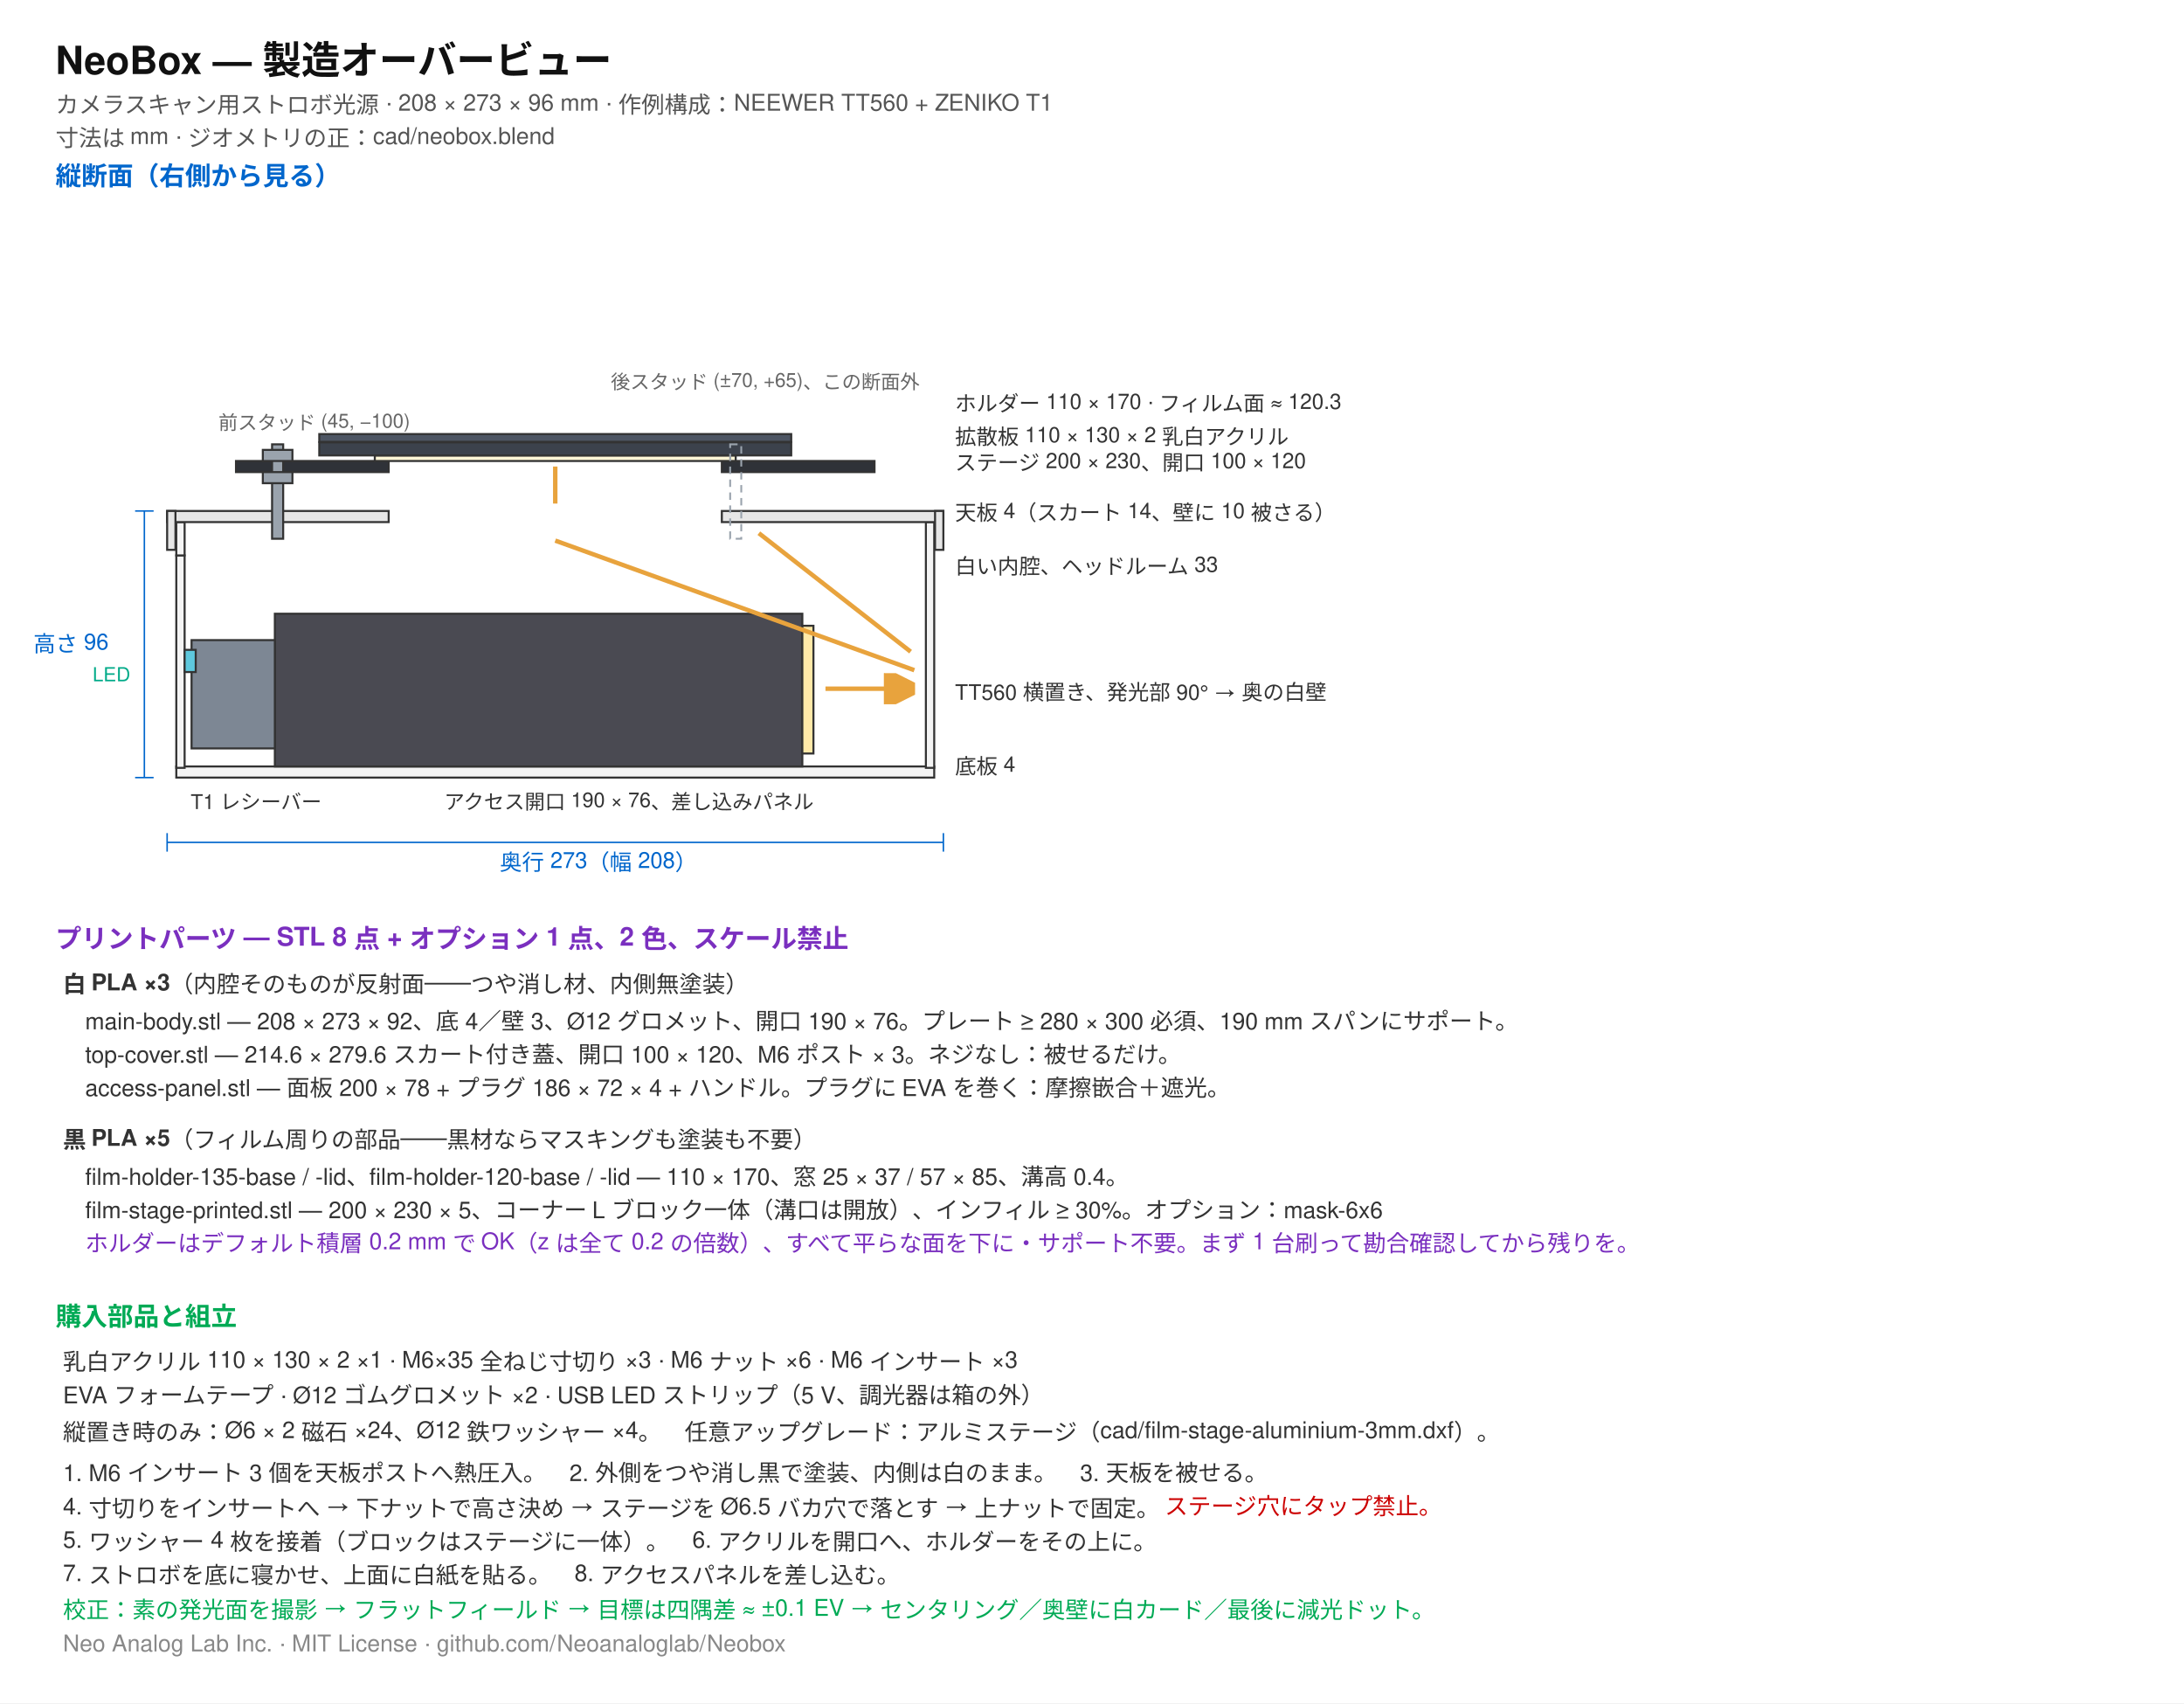
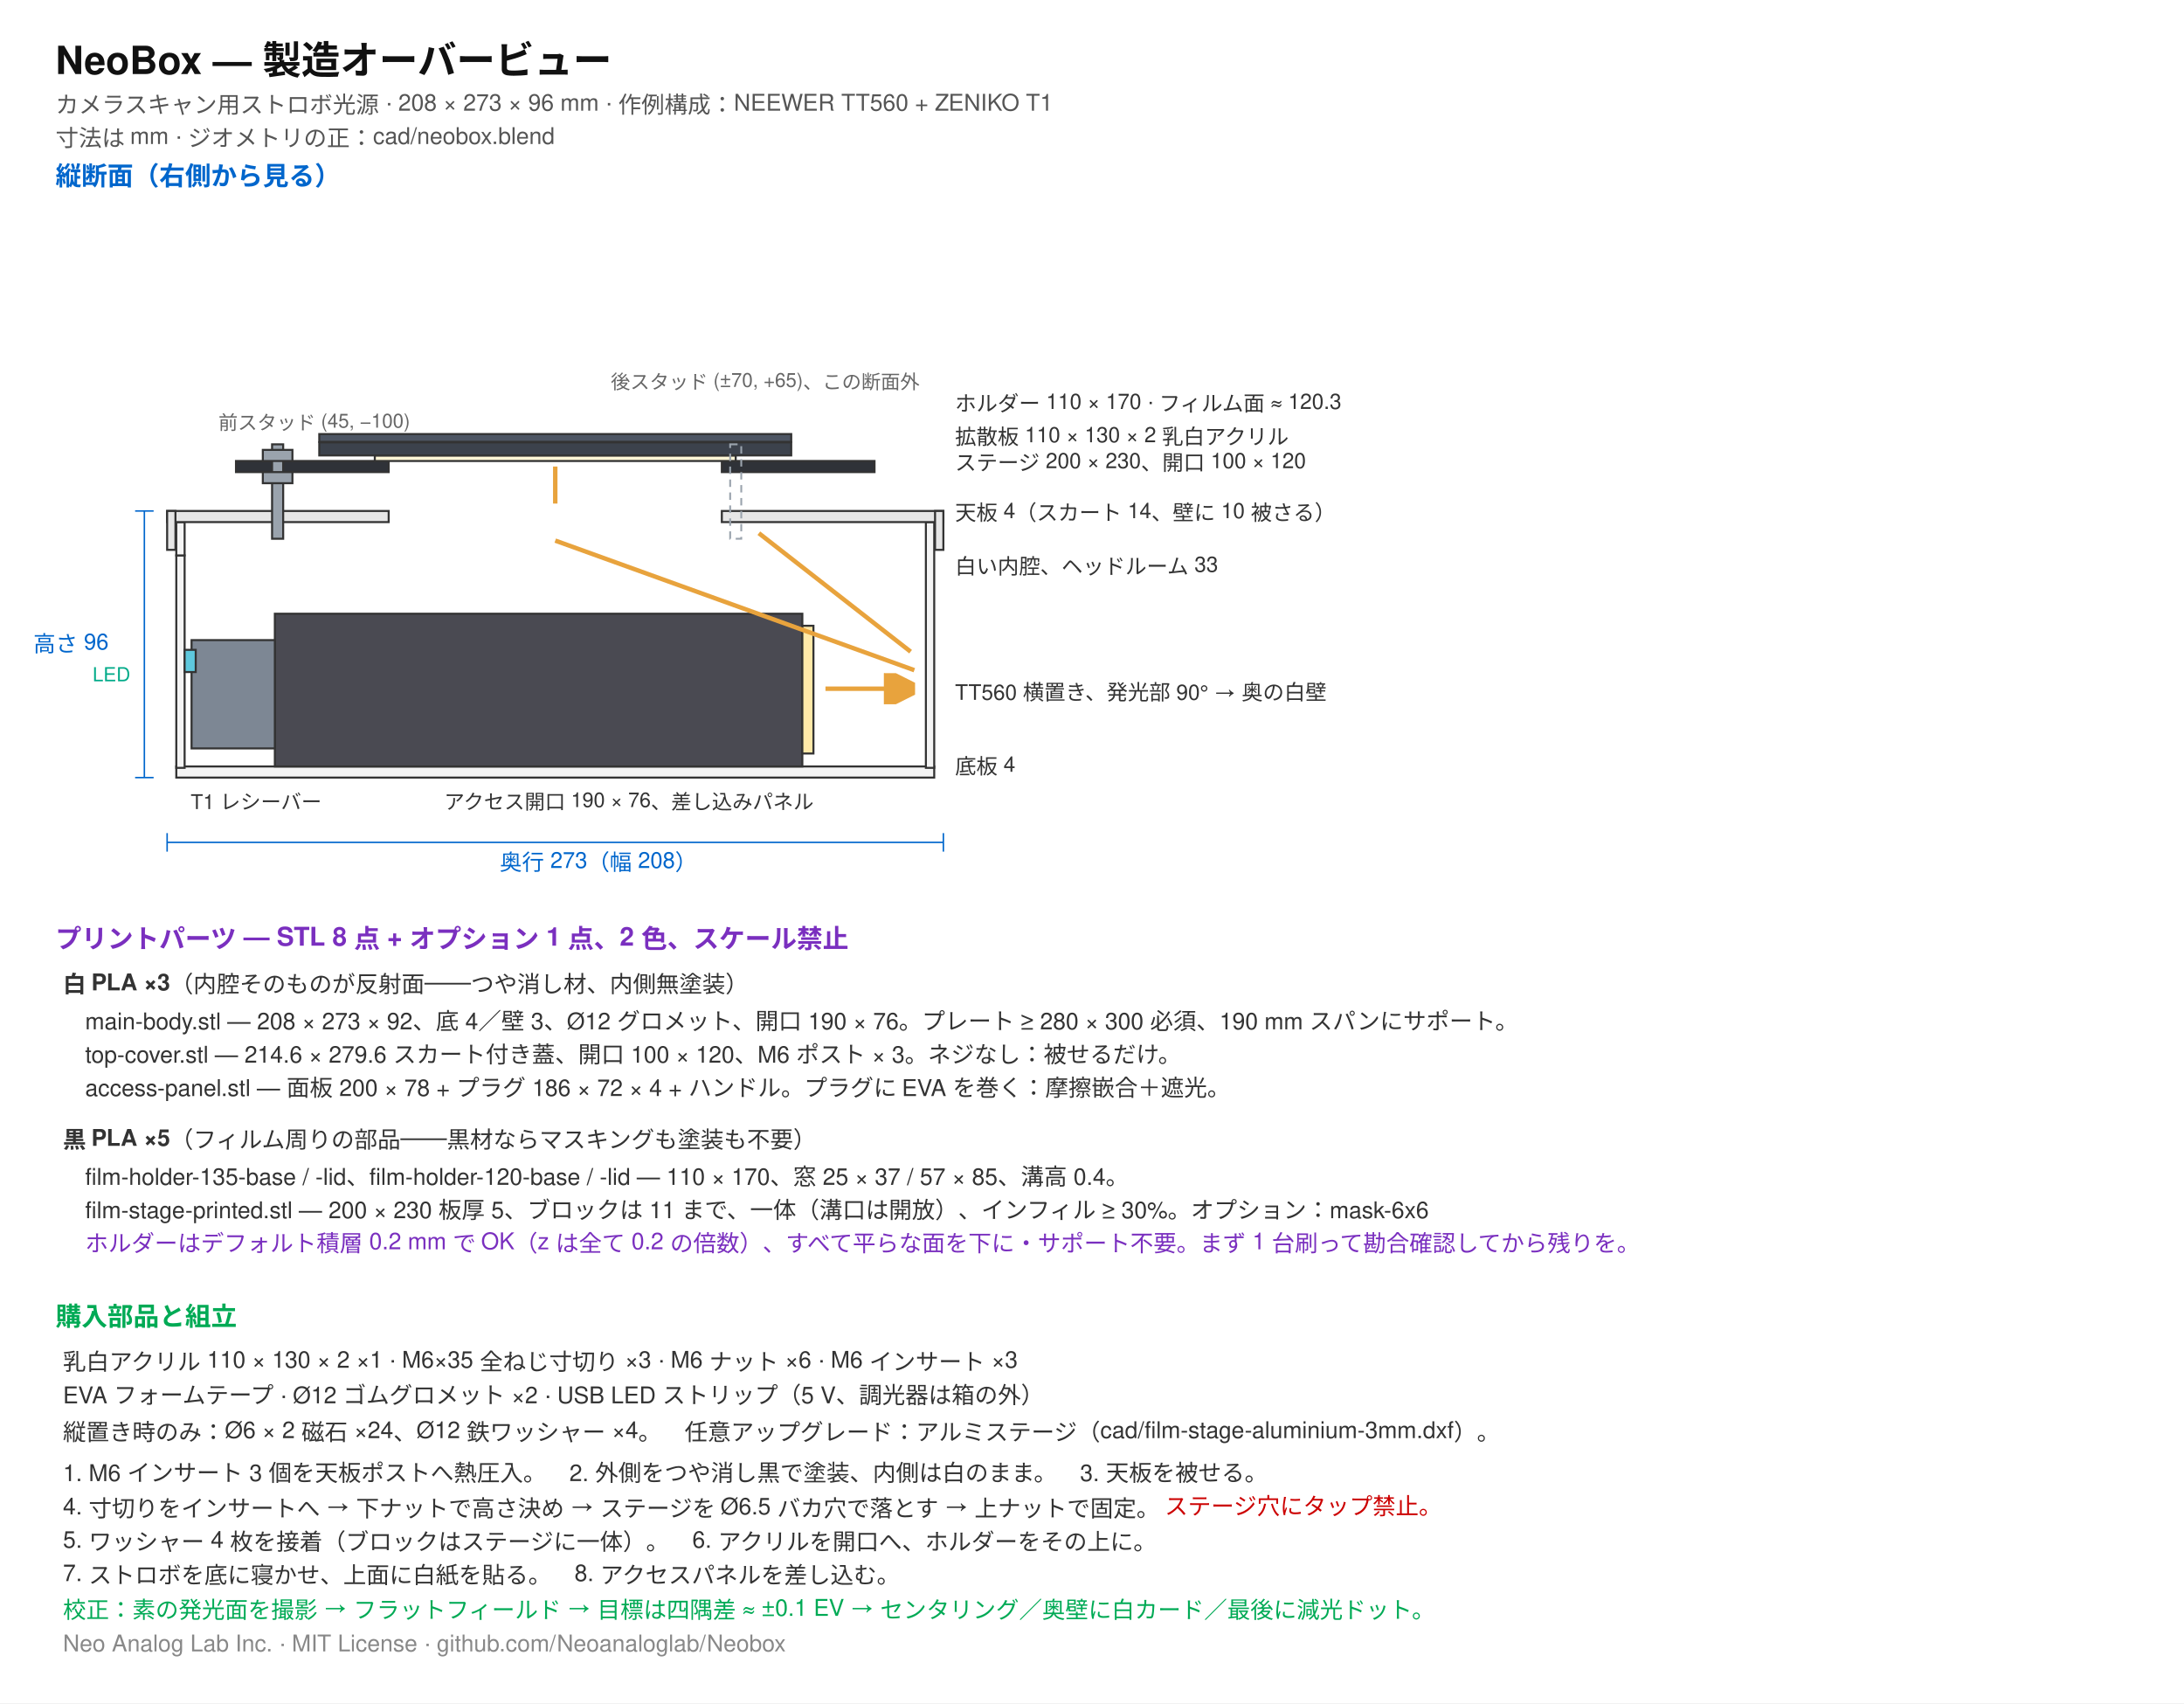
<svg xmlns="http://www.w3.org/2000/svg" width="1180" height="920" viewBox="0 0 1180 920" font-family="Helvetica, Arial, sans-serif">
  <rect width="1180" height="920" fill="#ffffff" />
  <text x="30" y="40" font-size="21" font-weight="bold" fill="#111">NeoBox — 製造オーバービュー</text>
  <text x="30" y="61" font-size="12.5" fill="#555">カメラスキャン用ストロボ光源 · 208 × 273 × 96 mm · 作例構成：NEEWER TT560 + ZENIKO T1</text>
  <text x="30" y="79" font-size="12.5" fill="#555">寸法は mm · ジオメトリの正：cad/neobox.blend</text>
  <text x="30" y="100" font-size="14" font-weight="bold" fill="#06c">縦断面（右側から見る）</text>
  <g stroke="#333" stroke-width="1.1">
    <rect x="95.25" y="414" width="409.5" height="6" fill="#f4f4f4" />
    <rect x="500.25" y="282" width="4.5" height="132.75" fill="#f4f4f4" />
    <rect x="95.25" y="300" width="4.5" height="114.75" fill="#f4f4f4" />
    <rect x="95.25" y="282" width="4.5" height="18" fill="#f4f4f4" />
    <rect x="90.3" y="276" width="119.7" height="6" fill="#e6e6e6" />
    <rect x="390" y="276" width="119.7" height="6" fill="#e6e6e6" />
    <rect x="90.3" y="276" width="4.5" height="21" fill="#e6e6e6" />
    <rect x="505.2" y="276" width="4.5" height="21" fill="#e6e6e6" />
    <rect x="148.5" y="331.5" width="285" height="82.5" fill="#4a4a52" />
    <rect x="433.5" y="338" width="6" height="69" fill="#ffe9a8" />
    <rect x="103.5" y="345.75" width="45" height="58.5" fill="#7d8794" />
    <rect x="99.75" y="351" width="6" height="12" fill="#5ec8dd" />
    <rect x="127.5" y="249" width="82.5" height="6" fill="#2f3238" />
    <rect x="390" y="249" width="82.5" height="6" fill="#2f3238" />
    <rect x="202.5" y="246" width="195" height="3" fill="#fff6d6" />
    <rect x="172.5" y="238.95" width="255" height="7.05" fill="#3c424c" />
    <rect x="172.5" y="234.45" width="255" height="4.2" fill="#4d5563" />
    <rect x="147" y="240" width="6" height="51" fill="#9aa3ad" />
    <rect x="142" y="255" width="16" height="6" fill="#9aa3ad" />
    <rect x="142" y="243" width="16" height="6" fill="#9aa3ad" />
  </g>
  <g stroke="#9aa3ad" stroke-width="1" stroke-dasharray="4 3" fill="none">
    <rect x="394.5" y="240" width="6" height="51" />
  </g>
  <g stroke="#e8a33d" stroke-width="2.4" fill="none" marker-end="url(#ar)">
    <defs>
      <marker id="ar" markerWidth="7" markerHeight="7" refX="6" refY="3.5" orient="auto">
        <path d="M0,0 L7,3.5 L0,7 z" fill="#e8a33d" />
      </marker>
    </defs>
    <path d="M446,372 L492,372" />
    <path d="M494,362 L300,292" />
    <path d="M492,352 L410,288" />
    <path d="M300,272 L300,252" />
  </g>
  <g font-size="11.5" fill="#333">
    <text x="516" y="418">底板 4</text>
    <text x="516" y="378">TT560 横置き、発光部 90° → 奥の白壁</text>
    <text x="516" y="310">白い内腔、ヘッドルーム 33</text>
    <text x="516" y="281">天板 4（スカート 14、壁に 10 被さる）</text>
    <text x="516" y="254">ステージ 200 × 230、開口 100 × 120</text>
    <text x="516" y="240">拡散板 110 × 130 × 2 乳白アクリル</text>
    <text x="516" y="222">ホルダー 110 × 170 · フィルム面 ≈ 120.3</text>
    <text x="103" y="437" font-size="11">T1 レシーバー</text>
    <text x="240" y="437" font-size="11">アクセス開口 190 × 76、差し込みパネル</text>
    <text x="50" y="368" font-size="10.5" fill="#0a8">LED</text>
    <text x="118" y="232" font-size="10.5" fill="#666">前スタッド (45, −100)</text>
    <text x="330" y="210" font-size="10.5" fill="#666">後スタッド (±70, +65)、この断面外</text>
  </g>
  <g stroke="#06c" stroke-width="0.8" fill="none">
    <path d="M90.3,455 L509.7,455" />
    <path d="M90.3,450 L90.3,460" />
    <path d="M509.7,450 L509.7,460" />
    <path d="M78,276 L78,420" />
    <path d="M73,276 L83,276" />
    <path d="M73,420 L83,420" />
  </g>
  <text x="270" y="470" font-size="12" fill="#06c">奥行 273（幅 208）</text>
  <text x="18" y="352" font-size="12" fill="#06c">高さ 96</text>
  <text x="30" y="512" font-size="14" font-weight="bold" fill="#7a2fbf">プリントパーツ — STL 8 点 + オプション 1 点、2 色、スケール禁止</text>
  <g font-size="12.5" fill="#333">
    <text x="34" y="536">
      <tspan font-weight="bold">白 PLA ×3</tspan>（内腔そのものが反射面——つや消し材、内側無塗装）</text>
    <text x="46" y="556">main-body.stl — 208 × 273 × 92、底 4／壁 3、Ø12 グロメット、開口 190 × 76。プレート ≥ 280 × 300 必須、190 mm スパンにサポート。</text>
    <text x="46" y="574">top-cover.stl — 214.6 × 279.6 スカート付き蓋、開口 100 × 120、M6 ポスト × 3。ネジなし：被せるだけ。</text>
    <text x="46" y="592">access-panel.stl — 面板 200 × 78 + プラグ 186 × 72 × 4 + ハンドル。プラグに EVA を巻く：摩擦嵌合＋遮光。</text>
    <text x="34" y="620">
      <tspan font-weight="bold">黒 PLA ×5</tspan>（フィルム周りの部品——黒材ならマスキングも塗装も不要）</text>
    <text x="46" y="640">film-holder-135-base / -lid、film-holder-120-base / -lid — 110 × 170、窓 25 × 37 / 57 × 85、溝高 0.4。</text>
-     <text x="46" y="658">film-stage-printed.stl — 200 × 230 × 5、コーナー L ブロック一体（溝口は開放）、インフィル ≥ 30%。オプション：mask-6x6</text>
+     <text x="46" y="658">film-stage-printed.stl — 200 × 230 板厚 5、ブロックは 11 まで、一体（溝口は開放）、インフィル ≥ 30%。オプション：mask-6x6</text>
    <text x="46" y="676" fill="#7a2fbf">ホルダーはデフォルト積層 0.2 mm で OK（z は全て 0.2 の倍数）、すべて平らな面を下に・サポート不要。まず 1 台刷って勘合確認してから残りを。</text>
  </g>
  <text x="30" y="716" font-size="14" font-weight="bold" fill="#0a5">購入部品と組立</text>
  <g font-size="12.5" fill="#333">
    <text x="34" y="740">乳白アクリル 110 × 130 × 2 ×1 · M6×35 全ねじ寸切り ×3 · M6 ナット ×6 · M6 インサート ×3</text>
    <text x="34" y="758">EVA フォームテープ · Ø12 ゴムグロメット ×2 · USB LED ストリップ（5 V、調光器は箱の外）</text>
    <text x="34" y="778">縦置き時のみ：Ø6 × 2 磁石 ×24、Ø12 鉄ワッシャー ×4。　任意アップグレード：アルミステージ（cad/film-stage-aluminium-3mm.dxf）。</text>
    <text x="34" y="800">1. M6 インサート 3 個を天板ポストへ熱圧入。　2. 外側をつや消し黒で塗装、内側は白のまま。　3. 天板を被せる。</text>
    <text x="34" y="818">4. 寸切りをインサートへ → 下ナットで高さ決め → ステージを Ø6.5 バカ穴で落とす → 上ナットで固定。 <tspan fill="#c00">ステージ穴にタップ禁止。</tspan>
    </text>
    <text x="34" y="836">5. ワッシャー 4 枚を接着（ブロックはステージに一体）。　6. アクリルを開口へ、ホルダーをその上に。</text>
    <text x="34" y="854">7. ストロボを底に寝かせ、上面に白紙を貼る。　8. アクセスパネルを差し込む。</text>
    <text x="34" y="874" fill="#0a5">校正：素の発光面を撮影 → フラットフィールド → 目標は四隅差 ≈ ±0.1 EV → センタリング／奥壁に白カード／最後に減光ドット。</text>
    <text x="34" y="892" fill="#888">Neo Analog Lab Inc. · MIT License · github.com/Neoanaloglab/Neobox</text>
  </g>
</svg>
